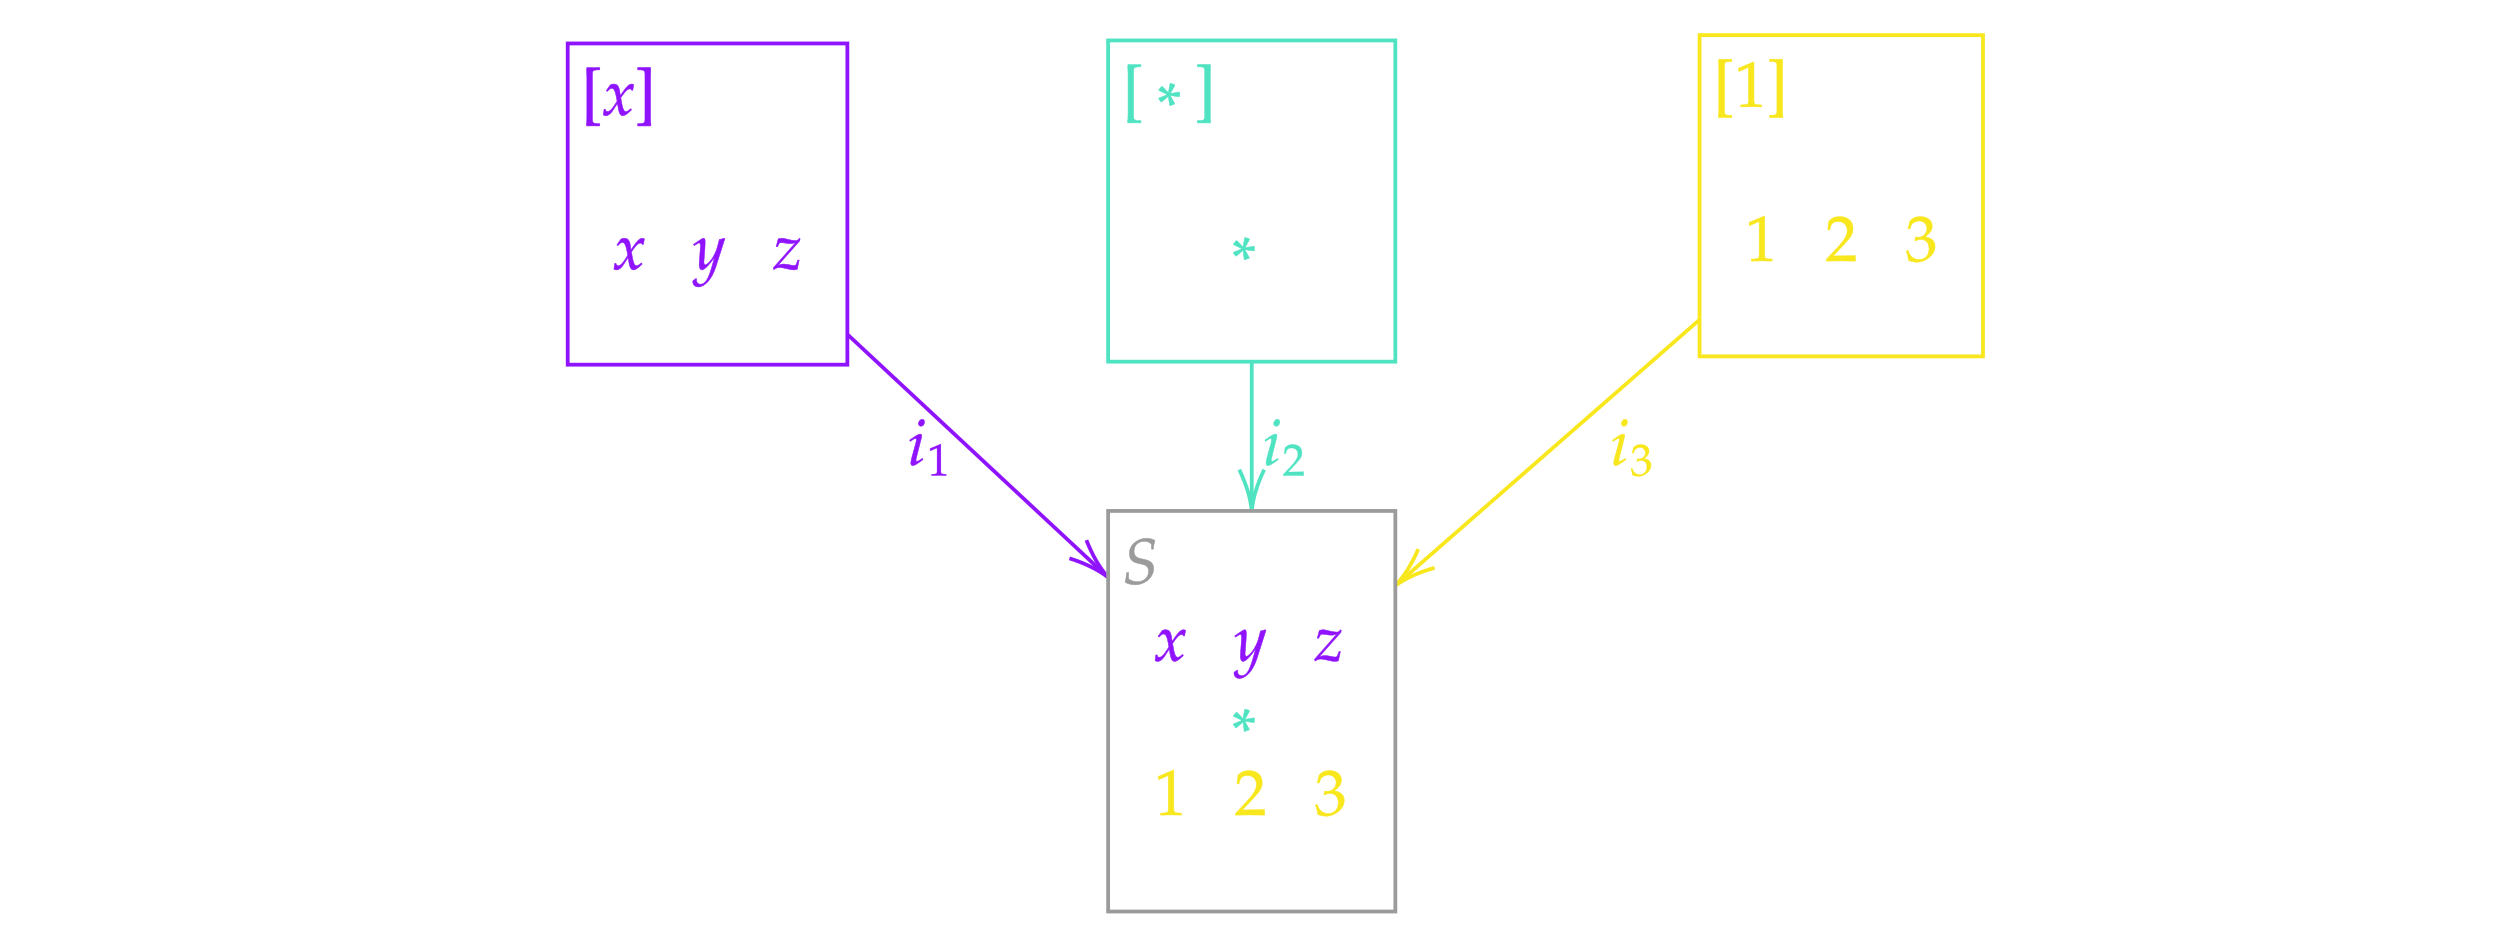
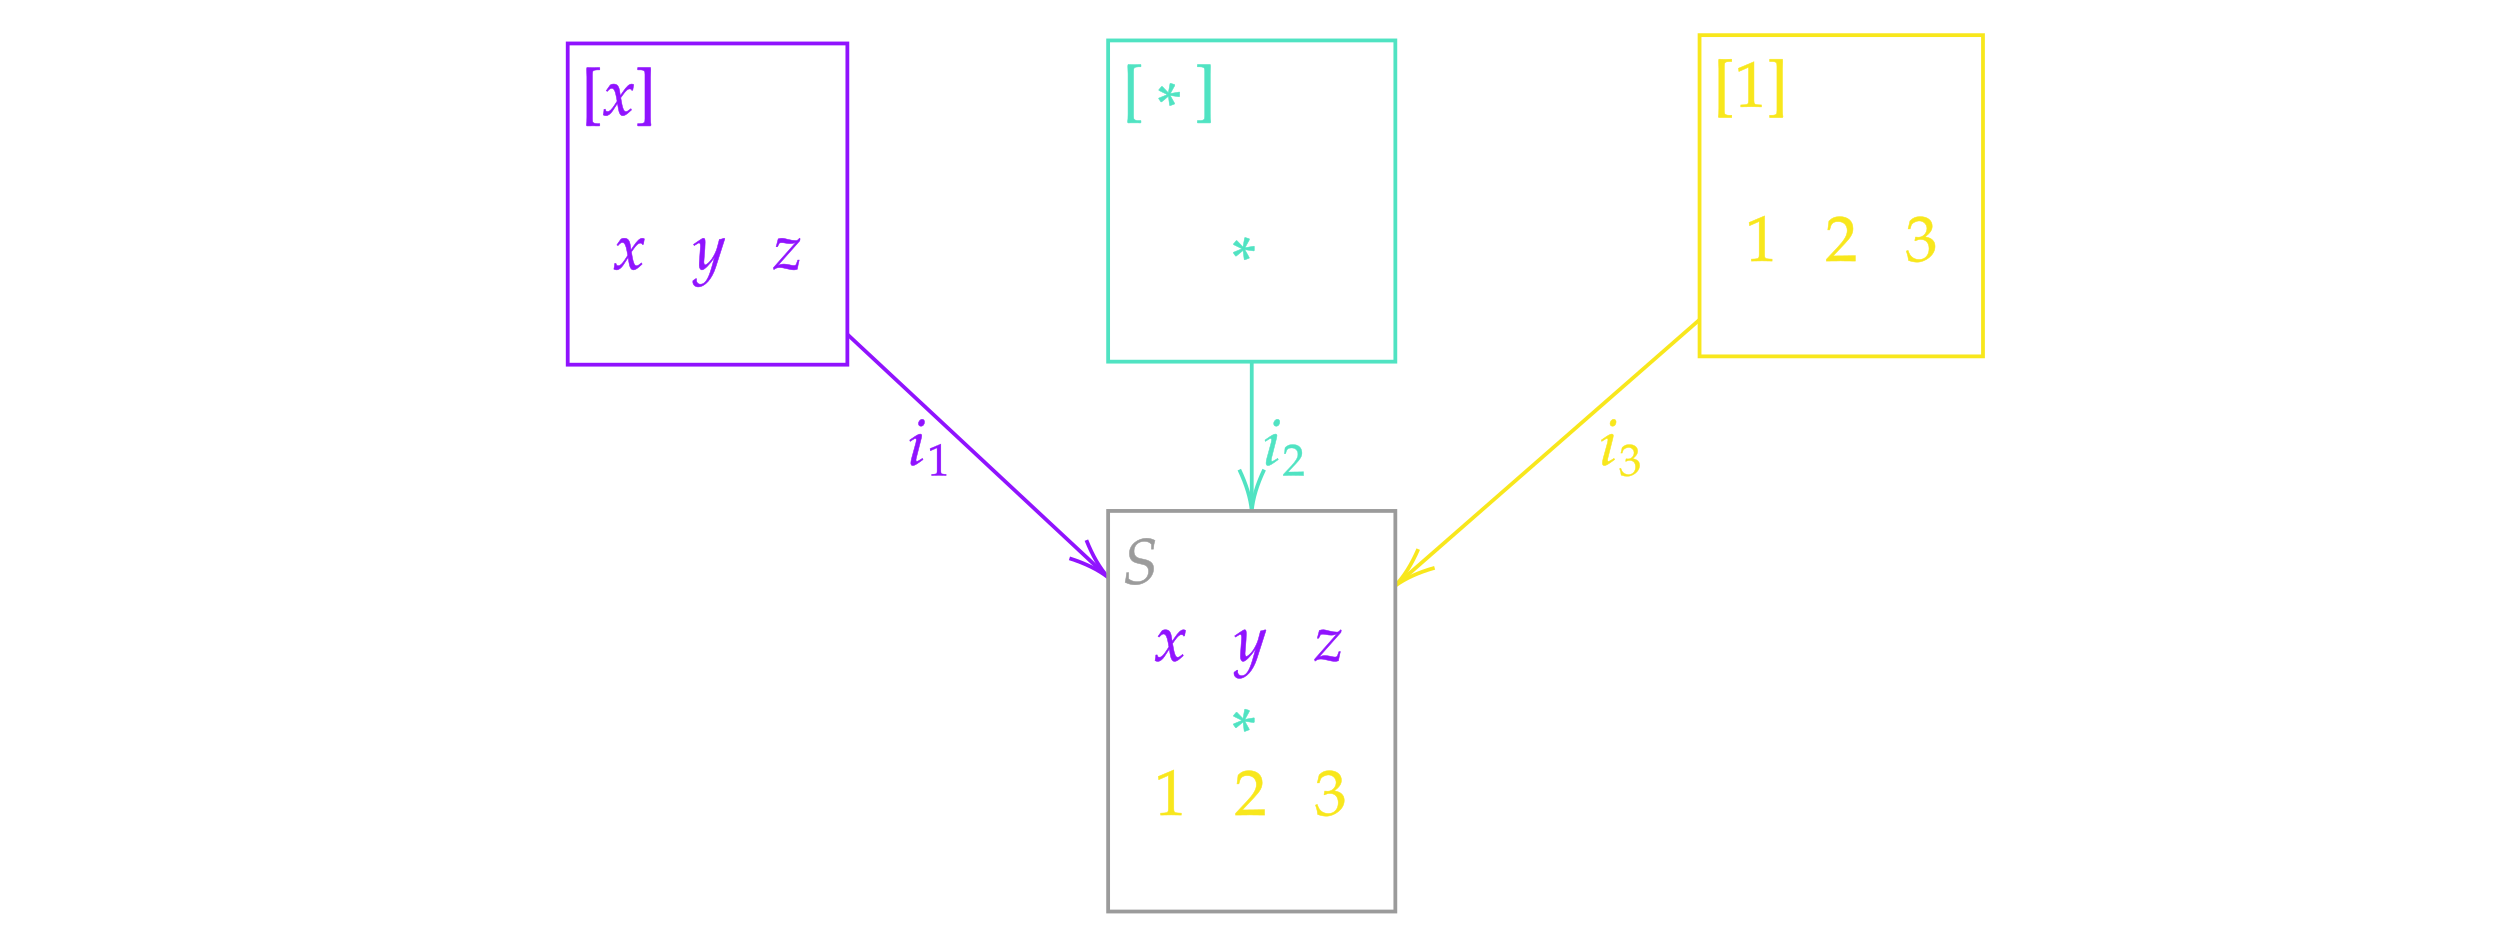
<svg xmlns="http://www.w3.org/2000/svg" x="0" y="0" width="661.533" height="251.267" style="         width:661.533px;         height:251.267px;         background: transparent;         fill: none; ">
  <svg class="role-diagram-draw-area">
    <g class="shapes-region" style="stroke: black; fill: none;">
      <g />
    </g>
    <g>
      <g class="connection-group">
        <g class="arrow-line">
-           <path class="connection real" stroke-dasharray="" d="  M331.23,95.7 L331.23,133.2" style="stroke: rgb(80, 227, 194); stroke-width: 1px; fill: none; fill-opacity: 1; stroke-opacity: 1;" />
-           <g stroke="rgb(80,227,194)" transform="matrix(-1.8369701987210297e-16,-1,1,-1.8369701987210297e-16,331.225,135.2)" style="stroke: rgb(80, 227, 194); stroke-width: 1px;" stroke-opacity="1">
+           <path class="connection real" stroke-dasharray="" d="  M331.23,95.7 L331.23,133.2" style="stroke: rgb(80, 227, 194); stroke-opacity: 1; stroke-width: 1px; fill: none; fill-opacity: 1;" />
+           <g stroke="rgb(80,227,194)" stroke-opacity="1" transform="matrix(-1.8369701987210297e-16,-1,1,-1.8369701987210297e-16,331.225,135.2)" style="stroke: rgb(80, 227, 194); stroke-width: 1px;">
            <path d=" M10.93,-3.29 Q4.96,-0.45 0,0 Q4.96,0.45 10.93,3.29" />
          </g>
        </g>
      </g>
      <g class="connection-group">
        <g class="arrow-line">
-           <path class="connection real" stroke-dasharray="" d="  M224.23,88.48 L291.76,151.42" style="stroke: rgb(144, 19, 254); stroke-width: 1px; fill: none; fill-opacity: 1; stroke-opacity: 1;" />
-           <g stroke="rgb(144,19,254)" transform="matrix(-0.7315917,-0.681743,0.681743,-0.7315917,293.225,152.7861)" style="stroke: rgb(144, 19, 254); stroke-width: 1px;" stroke-opacity="1">
+           <path class="connection real" stroke-dasharray="" d="  M224.23,88.48 L291.76,151.42" style="stroke: rgb(144, 19, 254); stroke-opacity: 1; stroke-width: 1px; fill: none; fill-opacity: 1;" />
+           <g stroke="rgb(144,19,254)" stroke-opacity="1" transform="matrix(-0.7315917,-0.681743,0.681743,-0.7315917,293.225,152.7861)" style="stroke: rgb(144, 19, 254); stroke-width: 1px;">
            <path d=" M10.93,-3.29 Q4.96,-0.45 0,0 Q4.96,0.45 10.93,3.29" />
          </g>
        </g>
      </g>
      <g class="connection-group">
        <g class="arrow-line">
-           <path class="connection real" stroke-dasharray="" d="  M449.73,84.59 L370.73,153.66" style="stroke: rgb(248, 231, 28); stroke-width: 1px; fill: none; fill-opacity: 1; stroke-opacity: 1;" />
-           <g stroke="rgb(248,231,28)" transform="matrix(0.7527597,-0.6582954,0.6582954,0.7527597,369.225,154.9744)" style="stroke: rgb(248, 231, 28); stroke-width: 1px;" stroke-opacity="1">
+           <path class="connection real" stroke-dasharray="" d="  M449.73,84.59 L370.73,153.66" style="stroke: rgb(248, 231, 28); stroke-opacity: 1; stroke-width: 1px; fill: none; fill-opacity: 1;" />
+           <g stroke="rgb(248,231,28)" stroke-opacity="1" transform="matrix(0.7527597,-0.6582954,0.6582954,0.7527597,369.225,154.9744)" style="stroke: rgb(248, 231, 28); stroke-width: 1px;">
            <path d=" M10.93,-3.29 Q4.96,-0.45 0,0 Q4.96,0.45 10.93,3.29" />
          </g>
        </g>
      </g>
    </g>
    <g>
      <g>
        <rect rx="0" ry="0" x="293.225" y="10.7" width="76" height="85" style="stroke: rgb(80, 227, 194); stroke-opacity: 1; stroke-width: 1px; fill: none; fill-opacity: 1;" />
      </g>
      <g>
        <rect rx="0" ry="0" x="449.725" y="9.3" width="75" height="85" style="stroke: rgb(248, 231, 28); stroke-opacity: 1; stroke-width: 1px; fill: none; fill-opacity: 1;" />
      </g>
      <g>
        <rect rx="0" ry="0" x="150.225" y="11.5" width="74" height="85" style="stroke: rgb(144, 19, 254); stroke-opacity: 1; stroke-width: 1px; fill: none; fill-opacity: 1;" />
      </g>
      <g>
        <rect rx="0" ry="0" x="293.225" y="135.2" width="76" height="106" style="stroke: rgb(155, 155, 155); stroke-opacity: 1; stroke-width: 1px; fill: none; fill-opacity: 1;" />
      </g>
    </g>
    <g />
  </svg>
  <svg width="660" height="249.733" style="width:660px;height:249.733px;font-family:Asana-Math, Asana;background:transparent;">
    <g>
      <g>
        <g>
-           <g transform="matrix(1,0,0,1,297.0167,29.40001)">
+           <g transform="matrix(1,0,0,1,297.0167,29.39999)">
            <path transform="matrix(0.017,0,0,-0.017,0,0)" d="M88 -184C88 -184 182 -183 182 -183C182 -183 282 -184 282 -184L288 -178L288 -152L284 -147L246 -147C219 -147 197 -141 185 -131C176 -122 173 -108 173 -75L173 616C173 649 176 664 185 673C197 683 219 689 246 689L284 689L288 694L288 720L282 726L188 723L88 726C84 717 83 706 83 691C83 665 87 628 87 578L87 -44C87 -112 85 -140 79 -171Z" stroke="rgb(80,227,194)" stroke-opacity="1" stroke-width="8" fill="rgb(80,227,194)" fill-opacity="1" />
          </g>
        </g>
        <g>
          <g transform="matrix(1,0,0,1,306.0667,29.63333)">
            <path transform="matrix(0.017,0,0,-0.017,0,0)" d="M358 245L358 307L352 311L213 287L282 412L279 427L217 446L208 442L182 299L87 397L77 397L33 345L36 335L167 271L36 217L31 208L67 157L77 157L183 245L201 103L211 99L279 125L279 135L211 257L349 237Z" stroke="rgb(80,227,194)" stroke-opacity="1" stroke-width="8" fill="rgb(80,227,194)" fill-opacity="1" />
          </g>
        </g>
        <g>
-           <g transform="matrix(1,0,0,1,316.0667,29.40001)">
+           <g transform="matrix(1,0,0,1,316.0667,29.39999)">
            <path transform="matrix(0.017,0,0,-0.017,0,0)" d="M245 -184L254 -171C248 -140 246 -112 246 -44L246 578C246 628 250 665 250 691C250 706 249 717 245 726L51 726L45 720L45 694L49 689L87 689C114 689 136 683 148 673C157 664 160 649 160 616L160 -75C160 -108 157 -122 148 -131C136 -141 114 -147 87 -147L49 -147L45 -152L45 -178L51 -184Z" stroke="rgb(80,227,194)" stroke-opacity="1" stroke-width="8" fill="rgb(80,227,194)" fill-opacity="1" />
          </g>
        </g>
      </g>
      <g />
      <g>
        <g>
-           <g transform="matrix(1,0,0,1,297.0167,70.43332)">
-             <path transform="matrix(0.017,0,0,-0.017,0,0)" d="" stroke="rgb(80,227,194)" stroke-opacity="1" stroke-width="8" fill="rgb(80,227,194)" fill-opacity="1" />
-           </g>
-         </g>
-         <g>
-           <g transform="matrix(1,0,0,1,325.8167,70.43332)">
+           <g transform="matrix(1,0,0,1,297.0167,70.43333)">
+             <path transform="matrix(0.017,0,0,-0.017,0,0)" d="" stroke="rgb(80,227,194)" stroke-opacity="1" stroke-width="8" fill="rgb(80,227,194)" fill-opacity="1" />
+           </g>
+         </g>
+         <g>
+           <g transform="matrix(1,0,0,1,325.8167,70.43333)">
            <path transform="matrix(0.017,0,0,-0.017,0,0)" d="M358 245L358 307L352 311L213 287L282 412L279 427L217 446L208 442L182 299L87 397L77 397L33 345L36 335L167 271L36 217L31 208L67 157L77 157L183 245L201 103L211 99L279 125L279 135L211 257L349 237Z" stroke="rgb(80,227,194)" stroke-opacity="1" stroke-width="8" fill="rgb(80,227,194)" fill-opacity="1" />
          </g>
        </g>
        <g>
-           <g transform="matrix(1,0,0,1,335.8167,70.43332)">
+           <g transform="matrix(1,0,0,1,335.8167,70.43333)">
            <path transform="matrix(0.017,0,0,-0.017,0,0)" d="" stroke="rgb(80,227,194)" stroke-opacity="1" stroke-width="8" fill="rgb(80,227,194)" fill-opacity="1" />
          </g>
        </g>
      </g>
      <g />
    </g>
    <g>
      <g>
        <g>
          <g transform="matrix(1,0,0,1,453.35,28)">
            <path transform="matrix(0.017,0,0,-0.017,0,0)" d="M88 -184C88 -184 182 -183 182 -183C182 -183 282 -184 282 -184L288 -178L288 -152L284 -147L246 -147C219 -147 197 -141 185 -131C176 -122 173 -108 173 -75L173 616C173 649 176 664 185 673C197 683 219 689 246 689L284 689L288 694L288 720L282 726L188 723L88 726C84 717 83 706 83 691C83 665 87 628 87 578L87 -44C87 -112 85 -140 79 -171Z" stroke="rgb(248,231,28)" stroke-opacity="1" stroke-width="8" fill="rgb(248,231,28)" fill-opacity="1" />
          </g>
        </g>
        <g>
          <g transform="matrix(1,0,0,1,459,28.23334)">
            <path transform="matrix(0.017,0,0,-0.017,0,0)" d="M418 -3L418 27L366 30C311 33 301 44 301 96L301 700L60 598L67 548L217 614L217 96C217 44 206 33 152 30L96 27L96 -3C250 0 250 0 261 0C292 0 402 -3 418 -3Z" stroke="rgb(248,231,28)" stroke-opacity="1" stroke-width="8" fill="rgb(248,231,28)" fill-opacity="1" />
          </g>
        </g>
        <g>
          <g transform="matrix(1,0,0,1,467.4833,28)">
            <path transform="matrix(0.017,0,0,-0.017,0,0)" d="M245 -184L254 -171C248 -140 246 -112 246 -44L246 578C246 628 250 665 250 691C250 706 249 717 245 726L51 726L45 720L45 694L49 689L87 689C114 689 136 683 148 673C157 664 160 649 160 616L160 -75C160 -108 157 -122 148 -131C136 -141 114 -147 87 -147L49 -147L45 -152L45 -178L51 -184Z" stroke="rgb(248,231,28)" stroke-opacity="1" stroke-width="8" fill="rgb(248,231,28)" fill-opacity="1" />
          </g>
        </g>
      </g>
      <g />
      <g>
        <g>
-           <g transform="matrix(1,0,0,1,453.35,69.03336)">
+           <g transform="matrix(1,0,0,1,453.35,69.03333)">
            <path transform="matrix(0.017,0,0,-0.017,0,0)" d="M916 -3L916 27L864 30C809 33 799 44 799 96L799 700L558 598L565 548L715 614L715 96C715 44 704 33 650 30L594 27L594 -3C748 0 748 0 759 0C790 0 900 -3 916 -3ZM1760 23L1760 -3C1947 -3 1947 0 1983 0C2019 0 2019 -3 2212 -3L2212 82C2097 77 2051 81 1866 77L2048 270C2145 373 2175 428 2175 503C2175 618 2097 689 1970 689C1898 689 1849 669 1800 619L1783 483L1812 483L1825 529C1841 587 1877 612 1944 612C2030 612 2085 558 2085 473C2085 398 2043 324 1930 204ZM3452 224C3452 345 3345 366 3298 374C3378 436 3408 482 3408 541C3408 630 3334 689 3223 689C3155 689 3110 670 3062 622L3033 498L3064 498L3082 554C3093 588 3156 622 3208 622C3273 622 3326 569 3326 506C3326 431 3267 368 3196 368C3188 368 3177 369 3164 370L3149 371L3137 318L3144 312C3182 329 3201 334 3228 334C3311 334 3359 281 3359 190C3359 88 3298 21 3205 21C3159 21 3118 36 3088 64C3064 86 3051 109 3032 163L3005 153C3026 92 3034 56 3040 6C3093 -12 3137 -20 3174 -20C3297 -20 3452 87 3452 224Z" stroke="rgb(248,231,28)" stroke-opacity="1" stroke-width="8" fill="rgb(248,231,28)" fill-opacity="1" />
          </g>
        </g>
      </g>
      <g />
    </g>
    <g>
      <g>
        <g>
          <g transform="matrix(1,0,0,1,153.8167,30.2)">
            <path transform="matrix(0.017,0,0,-0.017,0,0)" d="M88 -184C88 -184 182 -183 182 -183C182 -183 282 -184 282 -184L288 -178L288 -152L284 -147L246 -147C219 -147 197 -141 185 -131C176 -122 173 -108 173 -75L173 616C173 649 176 664 185 673C197 683 219 689 246 689L284 689L288 694L288 720L282 726L188 723L88 726C84 717 83 706 83 691C83 665 87 628 87 578L87 -44C87 -112 85 -140 79 -171Z" stroke="rgb(144,19,254)" stroke-opacity="1" stroke-width="8" fill="rgb(144,19,254)" fill-opacity="1" />
          </g>
        </g>
        <g>
          <g transform="matrix(1,0,0,1,159.4667,30.43333)">
            <path transform="matrix(0.017,0,0,-0.017,0,0)" d="M9 1C24 -7 40 -11 52 -11C85 -11 124 18 155 65L231 182L242 113C255 28 278 -11 314 -11C336 -11 368 6 400 35L449 79L440 98C404 68 379 53 363 53C348 53 335 63 325 83C316 102 305 139 300 168L282 269L317 318C364 383 391 406 422 406C438 406 450 398 455 383L469 387L484 472C472 479 463 482 454 482C414 482 374 446 312 354L275 299L269 347C257 446 230 482 171 482C145 482 123 474 114 461L56 378L73 368C103 402 123 416 142 416C175 416 197 375 214 277L225 215L185 153C142 86 108 54 80 54C65 54 54 58 52 63L41 91L21 88C21 53 13 27 9 1Z" stroke="rgb(144,19,254)" stroke-opacity="1" stroke-width="8" fill="rgb(144,19,254)" fill-opacity="1" />
          </g>
        </g>
        <g>
          <g transform="matrix(1,0,0,1,167.95,30.2)">
            <path transform="matrix(0.017,0,0,-0.017,0,0)" d="M245 -184L254 -171C248 -140 246 -112 246 -44L246 578C246 628 250 665 250 691C250 706 249 717 245 726L51 726L45 720L45 694L49 689L87 689C114 689 136 683 148 673C157 664 160 649 160 616L160 -75C160 -108 157 -122 148 -131C136 -141 114 -147 87 -147L49 -147L45 -152L45 -178L51 -184Z" stroke="rgb(144,19,254)" stroke-opacity="1" stroke-width="8" fill="rgb(144,19,254)" fill-opacity="1" />
          </g>
        </g>
      </g>
      <g />
      <g>
        <g>
          <g transform="matrix(1,0,0,1,153.8167,71.23334)">
            <path transform="matrix(0.017,0,0,-0.017,0,0)" d="M507 1C522 -7 538 -11 550 -11C583 -11 622 18 653 65L729 182L740 113C753 28 776 -11 812 -11C834 -11 866 6 898 35L947 79L938 98C902 68 877 53 861 53C846 53 833 63 823 83C814 102 803 139 798 168L780 269L815 318C862 383 889 406 920 406C936 406 948 398 953 383L967 387L982 472C970 479 961 482 952 482C912 482 872 446 810 354L773 299L767 347C755 446 728 482 669 482C643 482 621 474 612 461L554 378L571 368C601 402 621 416 640 416C673 416 695 375 712 277L723 215L683 153C640 86 606 54 578 54C563 54 552 58 550 63L539 91L519 88C519 53 511 27 507 1ZM1737 -180C1736 -187 1736 -193 1736 -198C1736 -241 1773 -276 1818 -276C1924 -276 2034 -152 2093 33L2234 473L2223 482C2194 471 2171 465 2149 463L2114 331C2102 284 2067 211 2034 162C1999 111 1950 67 1928 67C1916 67 1907 90 1908 115L1924 322C1926 353 1928 391 1928 419C1928 464 1921 482 1904 482C1891 482 1877 475 1829 442L1747 386L1758 368L1808 398C1813 401 1824 410 1833 410C1847 410 1855 391 1855 358C1855 357 1855 351 1854 343L1837 100L1836 60C1836 18 1854 -11 1879 -11C1916 -11 2000 74 2075 187L2026 16C1975 -161 1925 -234 1855 -234C1820 -234 1793 -207 1793 -172C1793 -167 1794 -159 1795 -150L1785 -146ZM3312 -11C3324 -11 3333 -9 3362 -1C3373 61 3381 95 3392 142L3370 142L3348 82C3342 64 3330 57 3309 57C3297 57 3281 59 3260 64L3242 68C3209 75 3175 80 3156 80C3124 80 3097 74 3061 59L3400 441L3406 473L3397 482L3374 459C3364 449 3354 445 3340 445C3306 445 3254 453 3206 466L3188 471C3160 478 3140 482 3126 482C3109 482 3089 479 3065 472L3033 350L3054 350L3084 408C3101 412 3110 413 3123 413C3164 413 3196 398 3249 398C3285 398 3309 404 3342 421L2989 21L2998 -6C3027 17 3054 26 3089 26C3152 26 3243 -11 3312 -11Z" stroke="rgb(144,19,254)" stroke-opacity="1" stroke-width="8" fill="rgb(144,19,254)" fill-opacity="1" />
          </g>
        </g>
      </g>
      <g />
    </g>
    <g>
      <g>
        <g>
          <g transform="matrix(1,0,0,1,297.0167,154.4333)">
            <path transform="matrix(0.017,0,0,-0.017,0,0)" d="M108 471C108 386 146 339 230 319L325 296C379 283 406 248 406 191C406 96 335 30 232 30C178 30 140 42 96 73L96 172L66 172C60 117 53 72 42 20C91 -5 144 -18 197 -18C352 -18 485 99 485 234C485 313 442 355 341 377L276 391C210 405 180 442 180 508C180 595 247 658 339 658C388 658 421 645 451 613L451 537L481 537C485 591 492 629 506 672C461 696 421 706 374 706C250 706 108 614 108 471Z" stroke="rgb(155,155,155)" stroke-opacity="1" stroke-width="8" fill="rgb(155,155,155)" fill-opacity="1" />
          </g>
        </g>
      </g>
      <g>
        <g>
          <g transform="matrix(1,0,0,1,297.0167,174.8333)">
            <path transform="matrix(0.017,0,0,-0.017,0,0)" d="M507 1C522 -7 538 -11 550 -11C583 -11 622 18 653 65L729 182L740 113C753 28 776 -11 812 -11C834 -11 866 6 898 35L947 79L938 98C902 68 877 53 861 53C846 53 833 63 823 83C814 102 803 139 798 168L780 269L815 318C862 383 889 406 920 406C936 406 948 398 953 383L967 387L982 472C970 479 961 482 952 482C912 482 872 446 810 354L773 299L767 347C755 446 728 482 669 482C643 482 621 474 612 461L554 378L571 368C601 402 621 416 640 416C673 416 695 375 712 277L723 215L683 153C640 86 606 54 578 54C563 54 552 58 550 63L539 91L519 88C519 53 511 27 507 1ZM1737 -180C1736 -187 1736 -193 1736 -198C1736 -241 1773 -276 1818 -276C1924 -276 2034 -152 2093 33L2234 473L2223 482C2194 471 2171 465 2149 463L2114 331C2102 284 2067 211 2034 162C1999 111 1950 67 1928 67C1916 67 1907 90 1908 115L1924 322C1926 353 1928 391 1928 419C1928 464 1921 482 1904 482C1891 482 1877 475 1829 442L1747 386L1758 368L1808 398C1813 401 1824 410 1833 410C1847 410 1855 391 1855 358C1855 357 1855 351 1854 343L1837 100L1836 60C1836 18 1854 -11 1879 -11C1916 -11 2000 74 2075 187L2026 16C1975 -161 1925 -234 1855 -234C1820 -234 1793 -207 1793 -172C1793 -167 1794 -159 1795 -150L1785 -146ZM3312 -11C3324 -11 3333 -9 3362 -1C3373 61 3381 95 3392 142L3370 142L3348 82C3342 64 3330 57 3309 57C3297 57 3281 59 3260 64L3242 68C3209 75 3175 80 3156 80C3124 80 3097 74 3061 59L3400 441L3406 473L3397 482L3374 459C3364 449 3354 445 3340 445C3306 445 3254 453 3206 466L3188 471C3160 478 3140 482 3126 482C3109 482 3089 479 3065 472L3033 350L3054 350L3084 408C3101 412 3110 413 3123 413C3164 413 3196 398 3249 398C3285 398 3309 404 3342 421L2989 21L2998 -6C3027 17 3054 26 3089 26C3152 26 3243 -11 3312 -11Z" stroke="rgb(144,19,254)" stroke-opacity="1" stroke-width="8" fill="rgb(144,19,254)" fill-opacity="1" />
          </g>
        </g>
      </g>
      <g>
        <g>
          <g transform="matrix(1,0,0,1,297.0167,195.2333)">
            <path transform="matrix(0.017,0,0,-0.017,0,0)" d="" stroke="rgb(80,227,194)" stroke-opacity="1" stroke-width="8" fill="rgb(80,227,194)" fill-opacity="1" />
          </g>
        </g>
        <g>
          <g transform="matrix(1,0,0,1,325.8167,195.2333)">
            <path transform="matrix(0.017,0,0,-0.017,0,0)" d="M358 245L358 307L352 311L213 287L282 412L279 427L217 446L208 442L182 299L87 397L77 397L33 345L36 335L167 271L36 217L31 208L67 157L77 157L183 245L201 103L211 99L279 125L279 135L211 257L349 237Z" stroke="rgb(80,227,194)" stroke-opacity="1" stroke-width="8" fill="rgb(80,227,194)" fill-opacity="1" />
          </g>
        </g>
        <g>
          <g transform="matrix(1,0,0,1,335.8167,195.2333)">
            <path transform="matrix(0.017,0,0,-0.017,0,0)" d="" stroke="rgb(80,227,194)" stroke-opacity="1" stroke-width="8" fill="rgb(80,227,194)" fill-opacity="1" />
          </g>
        </g>
        <g>
          <g transform="matrix(1,0,0,1,361.2167,195.2333)">
            <path transform="matrix(0.017,0,0,-0.017,0,0)" d="" stroke="rgb(155,155,155)" stroke-opacity="1" stroke-width="8" fill="rgb(155,155,155)" fill-opacity="1" />
          </g>
        </g>
      </g>
      <g>
        <g>
          <g transform="matrix(1,0,0,1,297.0167,215.6333)">
            <path transform="matrix(0.017,0,0,-0.017,0,0)" d="M916 -3L916 27L864 30C809 33 799 44 799 96L799 700L558 598L565 548L715 614L715 96C715 44 704 33 650 30L594 27L594 -3C748 0 748 0 759 0C790 0 900 -3 916 -3ZM1760 23L1760 -3C1947 -3 1947 0 1983 0C2019 0 2019 -3 2212 -3L2212 82C2097 77 2051 81 1866 77L2048 270C2145 373 2175 428 2175 503C2175 618 2097 689 1970 689C1898 689 1849 669 1800 619L1783 483L1812 483L1825 529C1841 587 1877 612 1944 612C2030 612 2085 558 2085 473C2085 398 2043 324 1930 204ZM3452 224C3452 345 3345 366 3298 374C3378 436 3408 482 3408 541C3408 630 3334 689 3223 689C3155 689 3110 670 3062 622L3033 498L3064 498L3082 554C3093 588 3156 622 3208 622C3273 622 3326 569 3326 506C3326 431 3267 368 3196 368C3188 368 3177 369 3164 370L3149 371L3137 318L3144 312C3182 329 3201 334 3228 334C3311 334 3359 281 3359 190C3359 88 3298 21 3205 21C3159 21 3118 36 3088 64C3064 86 3051 109 3032 163L3005 153C3026 92 3034 56 3040 6C3093 -12 3137 -20 3174 -20C3297 -20 3452 87 3452 224Z" stroke="rgb(248,231,28)" stroke-opacity="1" stroke-width="8" fill="rgb(248,231,28)" fill-opacity="1" />
          </g>
        </g>
      </g>
      <g />
    </g>
    <g>
      <g>
        <g>
          <g transform="matrix(1,0,0,1,240.15,123.05)">
            <path transform="matrix(0.017,0,0,-0.017,0,0)" d="M34 388L41 368L73 389C110 412 113 414 120 414C130 414 138 404 138 391C138 384 134 361 130 347L64 107C56 76 51 49 51 30C51 6 62 -9 81 -9C107 -9 143 12 241 85L231 103L205 86C176 67 153 56 144 56C137 56 131 66 131 76C131 86 133 95 138 116L215 420C219 437 221 448 221 456C221 473 212 482 196 482C174 482 137 461 62 408ZM228 712C199 712 170 679 170 645C170 620 185 604 209 604C240 604 264 633 264 671C264 695 249 712 228 712Z" stroke="rgb(144,19,254)" stroke-opacity="1" stroke-width="8" fill="rgb(144,19,254)" fill-opacity="1" />
          </g>
        </g>
        <g>
          <g>
            <g>
              <g>
                <g transform="matrix(1,0,0,1,245.3834,125.8167)">
                  <path transform="matrix(0.0119,0,0,-0.0119,0,0)" d="M418 -3L418 27L366 30C311 33 301 44 301 96L301 700L60 598L67 548L217 614L217 96C217 44 206 33 152 30L96 27L96 -3C250 0 250 0 261 0C292 0 402 -3 418 -3Z" stroke="rgb(144,19,254)" stroke-opacity="1" stroke-width="8" fill="rgb(144,19,254)" fill-opacity="1" />
                </g>
              </g>
            </g>
          </g>
        </g>
      </g>
    </g>
    <g>
      <g>
        <g>
          <g transform="matrix(1,0,0,1,334.15,123.05)">
            <path transform="matrix(0.017,0,0,-0.017,0,0)" d="M34 388L41 368L73 389C110 412 113 414 120 414C130 414 138 404 138 391C138 384 134 361 130 347L64 107C56 76 51 49 51 30C51 6 62 -9 81 -9C107 -9 143 12 241 85L231 103L205 86C176 67 153 56 144 56C137 56 131 66 131 76C131 86 133 95 138 116L215 420C219 437 221 448 221 456C221 473 212 482 196 482C174 482 137 461 62 408ZM228 712C199 712 170 679 170 645C170 620 185 604 209 604C240 604 264 633 264 671C264 695 249 712 228 712Z" stroke="rgb(80,227,194)" stroke-opacity="1" stroke-width="8" fill="rgb(80,227,194)" fill-opacity="1" />
          </g>
        </g>
        <g>
          <g>
            <g>
              <g>
                <g transform="matrix(1,0,0,1,339.3834,125.8167)">
                  <path transform="matrix(0.0119,0,0,-0.0119,0,0)" d="M16 23L16 -3C203 -3 203 0 239 0C275 0 275 -3 468 -3L468 82C353 77 307 81 122 77L304 270C401 373 431 428 431 503C431 618 353 689 226 689C154 689 105 669 56 619L39 483L68 483L81 529C97 587 133 612 200 612C286 612 341 558 341 473C341 398 299 324 186 204Z" stroke="rgb(80,227,194)" stroke-opacity="1" stroke-width="8" fill="rgb(80,227,194)" fill-opacity="1" />
                </g>
              </g>
            </g>
          </g>
        </g>
      </g>
    </g>
    <g>
      <g>
        <g>
-           <g transform="matrix(1,0,0,1,426.15,123.05)">
+           <g transform="matrix(1,0,0,1,423.15,123.05)">
            <path transform="matrix(0.017,0,0,-0.017,0,0)" d="M34 388L41 368L73 389C110 412 113 414 120 414C130 414 138 404 138 391C138 384 134 361 130 347L64 107C56 76 51 49 51 30C51 6 62 -9 81 -9C107 -9 143 12 241 85L231 103L205 86C176 67 153 56 144 56C137 56 131 66 131 76C131 86 133 95 138 116L215 420C219 437 221 448 221 456C221 473 212 482 196 482C174 482 137 461 62 408ZM228 712C199 712 170 679 170 645C170 620 185 604 209 604C240 604 264 633 264 671C264 695 249 712 228 712Z" stroke="rgb(248,231,28)" stroke-opacity="1" stroke-width="8" fill="rgb(248,231,28)" fill-opacity="1" />
          </g>
        </g>
        <g>
          <g>
            <g>
              <g>
-                 <g transform="matrix(1,0,0,1,431.3834,125.8167)">
+                 <g transform="matrix(1,0,0,1,428.3834,125.8167)">
                  <path transform="matrix(0.0119,0,0,-0.0119,0,0)" d="M462 224C462 345 355 366 308 374C388 436 418 482 418 541C418 630 344 689 233 689C165 689 120 670 72 622L43 498L74 498L92 554C103 588 166 622 218 622C283 622 336 569 336 506C336 431 277 368 206 368C198 368 187 369 174 370L159 371L147 318L154 312C192 329 211 334 238 334C321 334 369 281 369 190C369 88 308 21 215 21C169 21 128 36 98 64C74 86 61 109 42 163L15 153C36 92 44 56 50 6C103 -12 147 -20 184 -20C307 -20 462 87 462 224Z" stroke="rgb(248,231,28)" stroke-opacity="1" stroke-width="8" fill="rgb(248,231,28)" fill-opacity="1" />
                </g>
              </g>
            </g>
          </g>
        </g>
      </g>
    </g>
  </svg>
</svg>
